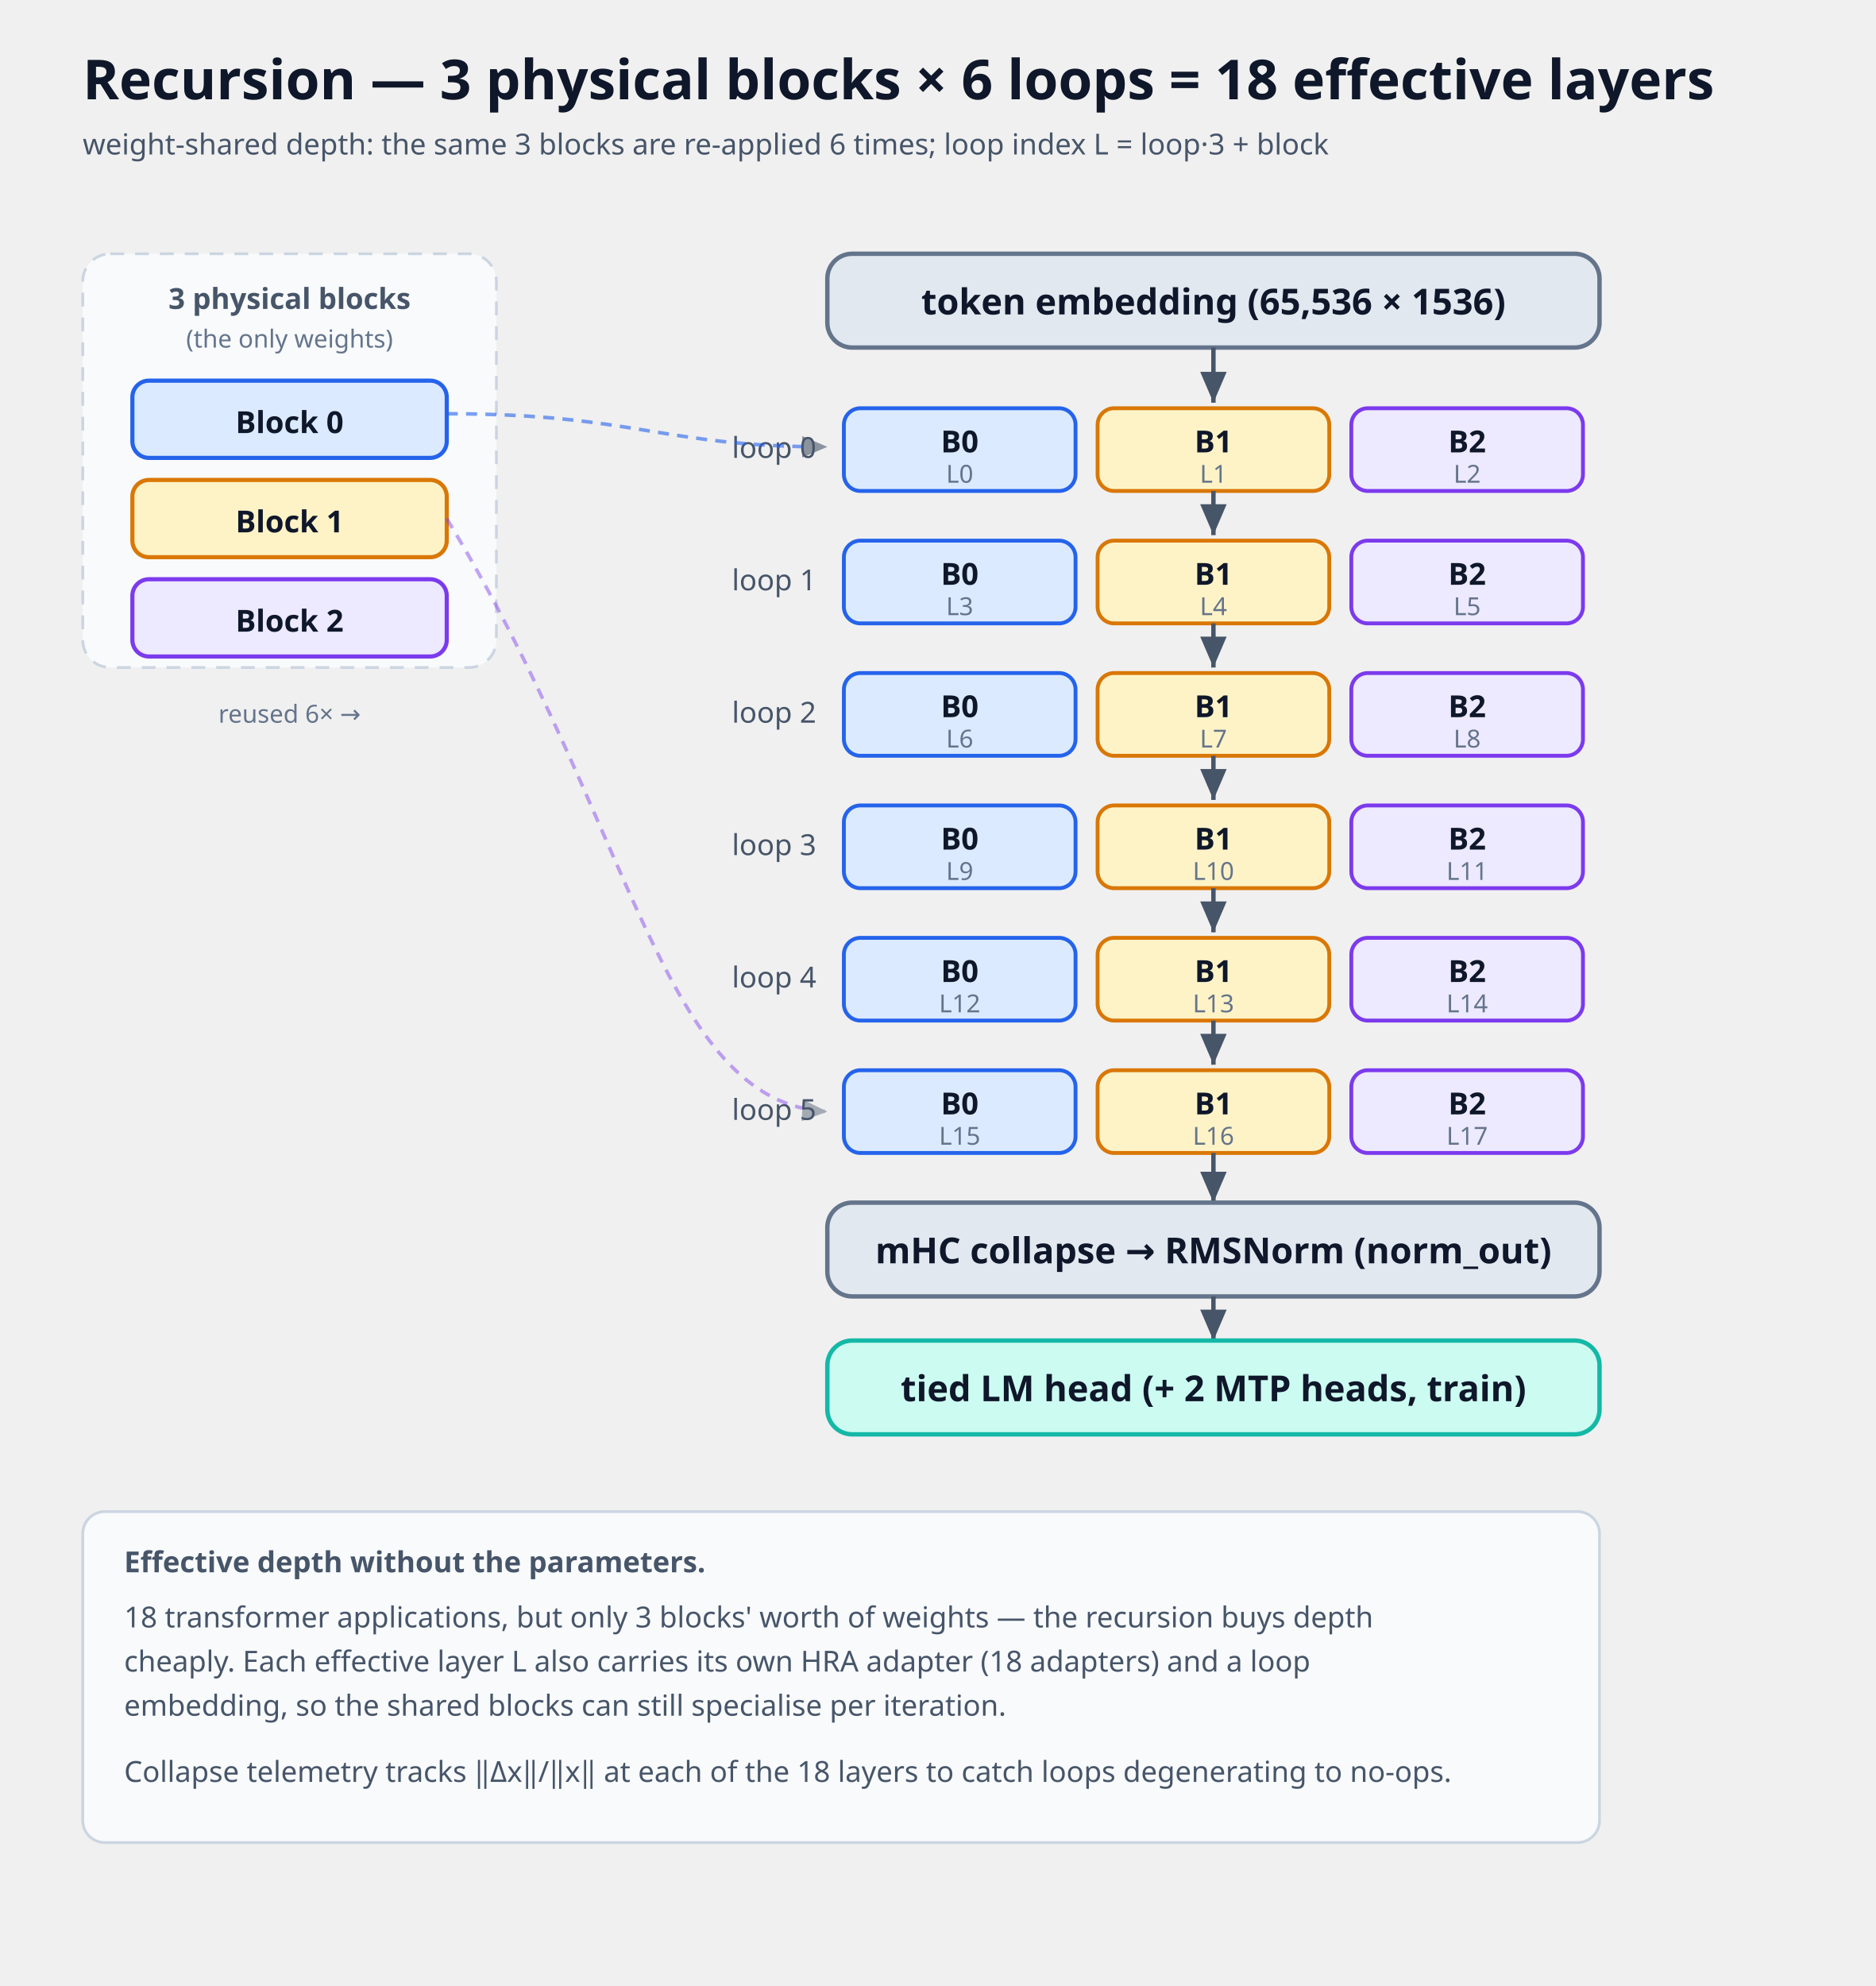
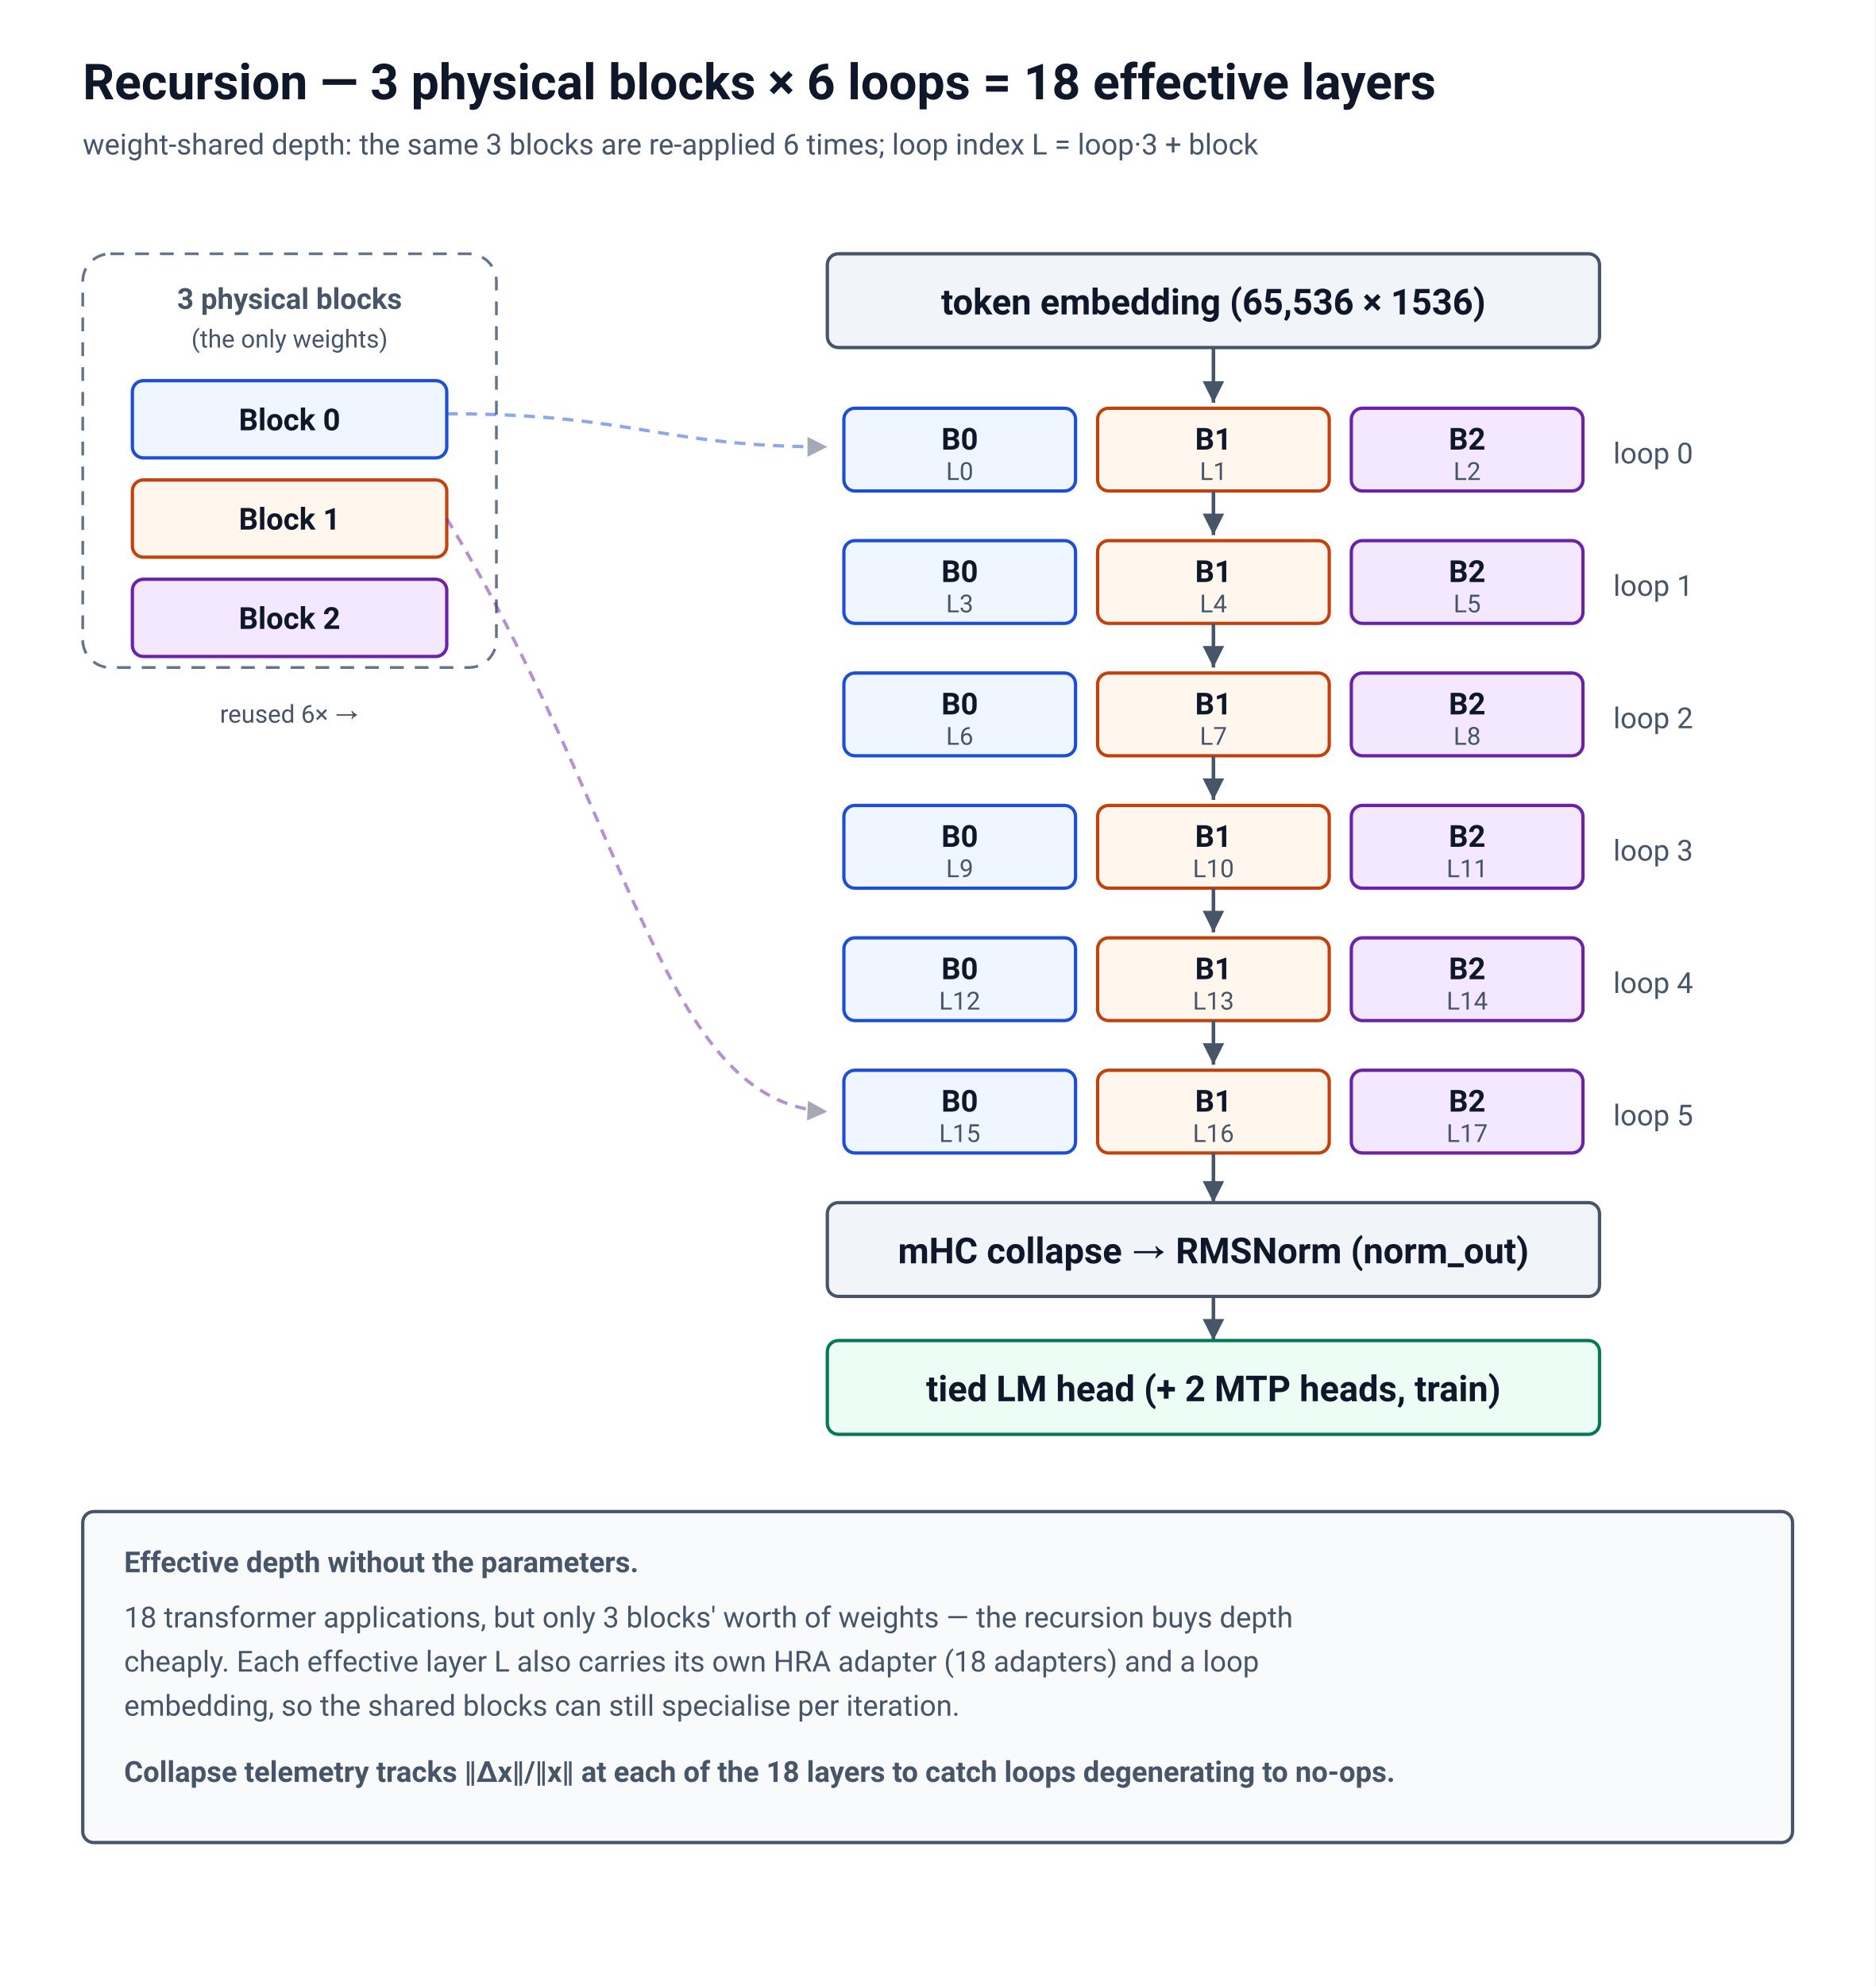
- <svg xmlns="http://www.w3.org/2000/svg" viewBox="0 0 680 720" font-family="'Segoe UI',system-ui,sans-serif">
+ <svg xmlns="http://www.w3.org/2000/svg" viewBox="0 0 680 720">
  <defs>
-     <marker id="arr" markerWidth="9" markerHeight="9" refX="7" refY="3" orient="auto" markerUnits="strokeWidth">
-       <path d="M0,0 L7,3 L0,6 Z" fill="#475569" />
+     <marker id="arr" markerWidth="8" markerHeight="8" refX="6" refY="3" orient="auto" markerUnits="strokeWidth">
+       <path d="M0,0 L6,3 L0,6 Z" fill="#475569" />
    </marker>
    <style>
-       .lbl{font-size:13px;fill:#0f172a;font-weight:600}
-       .sub{font-size:10.5px;fill:#475569}
-       .ttl{font-size:20px;font-weight:700;fill:#0f172a}
-       .e{fill:none;stroke:#475569;stroke-width:1.6;marker-end:url(#arr)}
-       .b0{fill:#dbeafe;stroke:#2563eb}
-       .b1{fill:#fef3c7;stroke:#d97706}
-       .b2{fill:#ede9fe;stroke:#7c3aed}
-       .io{fill:#e2e8f0;stroke:#64748b}
-       .bx{font-size:11px;font-weight:600;fill:#0f172a}
-       .eff{font-size:9px;fill:#64748b}
+       svg { font-family: system-ui, -apple-system, BlinkMacSystemFont, "Segoe UI", Roboto, Helvetica, Arial, sans-serif; }
+       .box { rx: 4; ry: 4; stroke-width: 1.2; }
+       .lbl { font-size: 13px; fill: #0f172a; font-weight: 600; }
+       .sub { font-size: 10.5px; fill: #475569; }
+       .ttl { font-size: 18px; font-weight: 700; fill: #0f172a; }
+       .e { fill: none; stroke: #475569; stroke-width: 1.3; marker-end: url(#arr); }
+       
+       /* Academic Color Palette */
+       .b0 { fill: #eff6ff; stroke: #1d4ed8; }
+       .b1 { fill: #fff7ed; stroke: #c2410c; }
+       .b2 { fill: #f3e8ff; stroke: #6b21a8; }
+       .io { fill: #f1f5f9; stroke: #475569; }
+       .head { fill: #ecfdf5; stroke: #047857; }
+       .note-box { fill: #f8fafc; stroke: #475569; stroke-width: 1.2; }
+       
+       .bx { font-size: 11px; font-weight: 600; fill: #0f172a; }
+       .eff { font-size: 9px; fill: #475569; }
    </style>
  </defs>
+   <rect width="100%" height="100%" fill="#ffffff" />
  <text x="30" y="36" class="ttl">Recursion — 3 physical blocks × 6 loops = 18 effective layers</text>
  <text x="30" y="56" class="sub">weight-shared depth: the same 3 blocks are re-applied 6 times; loop index L = loop·3 + block</text>
-   <rect x="30" y="92" width="150" height="150" rx="10" fill="#f8fafc" stroke="#cbd5e1" stroke-dasharray="5 4" />
+   <rect x="30" y="92" width="150" height="150" rx="10" fill="none" stroke="#64748b" stroke-dasharray="5 4" />
  <text x="105" y="112" text-anchor="middle" class="sub" font-weight="700" fill="#0f172a">3 physical blocks</text>
  <text x="105" y="126" text-anchor="middle" class="eff">(the only weights)</text>
-   <rect class="b0" x="48" y="138" width="114" height="28" rx="6" stroke-width="1.5" />
-   <text x="105" y="157" text-anchor="middle" class="bx">Block 0</text>
-   <rect class="b1" x="48" y="174" width="114" height="28" rx="6" stroke-width="1.5" />
-   <text x="105" y="193" text-anchor="middle" class="bx">Block 1</text>
-   <rect class="b2" x="48" y="210" width="114" height="28" rx="6" stroke-width="1.5" />
-   <text x="105" y="229" text-anchor="middle" class="bx">Block 2</text>
+   <rect class="box b0" x="48" y="138" width="114" height="28" rx="6" stroke-width="1.5" />
+   <text x="105" y="156" text-anchor="middle" class="bx">Block 0</text>
+   <rect class="box b1" x="48" y="174" width="114" height="28" rx="6" stroke-width="1.5" />
+   <text x="105" y="192" text-anchor="middle" class="bx">Block 1</text>
+   <rect class="box b2" x="48" y="210" width="114" height="28" rx="6" stroke-width="1.5" />
+   <text x="105" y="228" text-anchor="middle" class="bx">Block 2</text>
  <text x="105" y="262" text-anchor="middle" class="eff">reused 6× →</text>
-   <rect class="io" x="300" y="92" width="280" height="34" rx="9" stroke-width="1.6" />
+   <rect class="box io" x="300" y="92" width="280" height="34" rx="9" stroke-width="1.6" />
  <text x="440" y="114" text-anchor="middle" class="lbl">token embedding (65,536 × 1536)</text>
  <line class="e" x1="440" y1="126" x2="440" y2="146" />
  <g>
-     <text x="296" y="166" text-anchor="end" class="sub">loop 0</text>
-     <rect class="b0" x="306" y="148" width="84" height="30" rx="6" stroke-width="1.4" />
-     <text x="348" y="164" text-anchor="middle" class="bx">B0</text>
-     <text x="348" y="175" text-anchor="middle" class="eff">L0</text>
-     <rect class="b1" x="398" y="148" width="84" height="30" rx="6" stroke-width="1.4" />
-     <text x="440" y="164" text-anchor="middle" class="bx">B1</text>
-     <text x="440" y="175" text-anchor="middle" class="eff">L1</text>
-     <rect class="b2" x="490" y="148" width="84" height="30" rx="6" stroke-width="1.4" />
-     <text x="532" y="164" text-anchor="middle" class="bx">B2</text>
-     <text x="532" y="175" text-anchor="middle" class="eff">L2</text>
+     <text x="585" y="168" text-anchor="start" class="sub">loop 0</text>
+     <rect class="box b0" x="306" y="148" width="84" height="30" rx="6" stroke-width="1.4" />
+     <text x="348" y="163" text-anchor="middle" class="bx">B0</text>
+     <text x="348" y="174" text-anchor="middle" class="eff">L0</text>
+     <rect class="box b1" x="398" y="148" width="84" height="30" rx="6" stroke-width="1.4" />
+     <text x="440" y="163" text-anchor="middle" class="bx">B1</text>
+     <text x="440" y="174" text-anchor="middle" class="eff">L1</text>
+     <rect class="box b2" x="490" y="148" width="84" height="30" rx="6" stroke-width="1.4" />
+     <text x="532" y="163" text-anchor="middle" class="bx">B2</text>
+     <text x="532" y="174" text-anchor="middle" class="eff">L2</text>
  </g>
  <line class="e" x1="440" y1="178" x2="440" y2="194" />
  <g>
-     <text x="296" y="214" text-anchor="end" class="sub">loop 1</text>
-     <rect class="b0" x="306" y="196" width="84" height="30" rx="6" stroke-width="1.4" />
-     <text x="348" y="212" text-anchor="middle" class="bx">B0</text>
-     <text x="348" y="223" text-anchor="middle" class="eff">L3</text>
-     <rect class="b1" x="398" y="196" width="84" height="30" rx="6" stroke-width="1.4" />
-     <text x="440" y="212" text-anchor="middle" class="bx">B1</text>
-     <text x="440" y="223" text-anchor="middle" class="eff">L4</text>
-     <rect class="b2" x="490" y="196" width="84" height="30" rx="6" stroke-width="1.4" />
-     <text x="532" y="212" text-anchor="middle" class="bx">B2</text>
-     <text x="532" y="223" text-anchor="middle" class="eff">L5</text>
+     <text x="585" y="216" text-anchor="start" class="sub">loop 1</text>
+     <rect class="box b0" x="306" y="196" width="84" height="30" rx="6" stroke-width="1.4" />
+     <text x="348" y="211" text-anchor="middle" class="bx">B0</text>
+     <text x="348" y="222" text-anchor="middle" class="eff">L3</text>
+     <rect class="box b1" x="398" y="196" width="84" height="30" rx="6" stroke-width="1.4" />
+     <text x="440" y="211" text-anchor="middle" class="bx">B1</text>
+     <text x="440" y="222" text-anchor="middle" class="eff">L4</text>
+     <rect class="box b2" x="490" y="196" width="84" height="30" rx="6" stroke-width="1.4" />
+     <text x="532" y="211" text-anchor="middle" class="bx">B2</text>
+     <text x="532" y="222" text-anchor="middle" class="eff">L5</text>
  </g>
  <line class="e" x1="440" y1="226" x2="440" y2="242" />
  <g>
-     <text x="296" y="262" text-anchor="end" class="sub">loop 2</text>
-     <rect class="b0" x="306" y="244" width="84" height="30" rx="6" stroke-width="1.4" />
-     <text x="348" y="260" text-anchor="middle" class="bx">B0</text>
-     <text x="348" y="271" text-anchor="middle" class="eff">L6</text>
-     <rect class="b1" x="398" y="244" width="84" height="30" rx="6" stroke-width="1.4" />
-     <text x="440" y="260" text-anchor="middle" class="bx">B1</text>
-     <text x="440" y="271" text-anchor="middle" class="eff">L7</text>
-     <rect class="b2" x="490" y="244" width="84" height="30" rx="6" stroke-width="1.4" />
-     <text x="532" y="260" text-anchor="middle" class="bx">B2</text>
-     <text x="532" y="271" text-anchor="middle" class="eff">L8</text>
+     <text x="585" y="264" text-anchor="start" class="sub">loop 2</text>
+     <rect class="box b0" x="306" y="244" width="84" height="30" rx="6" stroke-width="1.4" />
+     <text x="348" y="259" text-anchor="middle" class="bx">B0</text>
+     <text x="348" y="270" text-anchor="middle" class="eff">L6</text>
+     <rect class="box b1" x="398" y="244" width="84" height="30" rx="6" stroke-width="1.4" />
+     <text x="440" y="259" text-anchor="middle" class="bx">B1</text>
+     <text x="440" y="270" text-anchor="middle" class="eff">L7</text>
+     <rect class="box b2" x="490" y="244" width="84" height="30" rx="6" stroke-width="1.4" />
+     <text x="532" y="259" text-anchor="middle" class="bx">B2</text>
+     <text x="532" y="270" text-anchor="middle" class="eff">L8</text>
  </g>
  <line class="e" x1="440" y1="274" x2="440" y2="290" />
  <g>
-     <text x="296" y="310" text-anchor="end" class="sub">loop 3</text>
-     <rect class="b0" x="306" y="292" width="84" height="30" rx="6" stroke-width="1.4" />
-     <text x="348" y="308" text-anchor="middle" class="bx">B0</text>
-     <text x="348" y="319" text-anchor="middle" class="eff">L9</text>
-     <rect class="b1" x="398" y="292" width="84" height="30" rx="6" stroke-width="1.4" />
-     <text x="440" y="308" text-anchor="middle" class="bx">B1</text>
-     <text x="440" y="319" text-anchor="middle" class="eff">L10</text>
-     <rect class="b2" x="490" y="292" width="84" height="30" rx="6" stroke-width="1.4" />
-     <text x="532" y="308" text-anchor="middle" class="bx">B2</text>
-     <text x="532" y="319" text-anchor="middle" class="eff">L11</text>
+     <text x="585" y="312" text-anchor="start" class="sub">loop 3</text>
+     <rect class="box b0" x="306" y="292" width="84" height="30" rx="6" stroke-width="1.4" />
+     <text x="348" y="307" text-anchor="middle" class="bx">B0</text>
+     <text x="348" y="318" text-anchor="middle" class="eff">L9</text>
+     <rect class="box b1" x="398" y="292" width="84" height="30" rx="6" stroke-width="1.4" />
+     <text x="440" y="307" text-anchor="middle" class="bx">B1</text>
+     <text x="440" y="318" text-anchor="middle" class="eff">L10</text>
+     <rect class="box b2" x="490" y="292" width="84" height="30" rx="6" stroke-width="1.4" />
+     <text x="532" y="307" text-anchor="middle" class="bx">B2</text>
+     <text x="532" y="318" text-anchor="middle" class="eff">L11</text>
  </g>
  <line class="e" x1="440" y1="322" x2="440" y2="338" />
  <g>
-     <text x="296" y="358" text-anchor="end" class="sub">loop 4</text>
-     <rect class="b0" x="306" y="340" width="84" height="30" rx="6" stroke-width="1.4" />
-     <text x="348" y="356" text-anchor="middle" class="bx">B0</text>
-     <text x="348" y="367" text-anchor="middle" class="eff">L12</text>
-     <rect class="b1" x="398" y="340" width="84" height="30" rx="6" stroke-width="1.4" />
-     <text x="440" y="356" text-anchor="middle" class="bx">B1</text>
-     <text x="440" y="367" text-anchor="middle" class="eff">L13</text>
-     <rect class="b2" x="490" y="340" width="84" height="30" rx="6" stroke-width="1.4" />
-     <text x="532" y="356" text-anchor="middle" class="bx">B2</text>
-     <text x="532" y="367" text-anchor="middle" class="eff">L14</text>
+     <text x="585" y="360" text-anchor="start" class="sub">loop 4</text>
+     <rect class="box b0" x="306" y="340" width="84" height="30" rx="6" stroke-width="1.4" />
+     <text x="348" y="355" text-anchor="middle" class="bx">B0</text>
+     <text x="348" y="366" text-anchor="middle" class="eff">L12</text>
+     <rect class="box b1" x="398" y="340" width="84" height="30" rx="6" stroke-width="1.4" />
+     <text x="440" y="355" text-anchor="middle" class="bx">B1</text>
+     <text x="440" y="366" text-anchor="middle" class="eff">L13</text>
+     <rect class="box b2" x="490" y="340" width="84" height="30" rx="6" stroke-width="1.4" />
+     <text x="532" y="355" text-anchor="middle" class="bx">B2</text>
+     <text x="532" y="366" text-anchor="middle" class="eff">L14</text>
  </g>
  <line class="e" x1="440" y1="370" x2="440" y2="386" />
  <g>
-     <text x="296" y="406" text-anchor="end" class="sub">loop 5</text>
-     <rect class="b0" x="306" y="388" width="84" height="30" rx="6" stroke-width="1.4" />
-     <text x="348" y="404" text-anchor="middle" class="bx">B0</text>
-     <text x="348" y="415" text-anchor="middle" class="eff">L15</text>
-     <rect class="b1" x="398" y="388" width="84" height="30" rx="6" stroke-width="1.4" />
-     <text x="440" y="404" text-anchor="middle" class="bx">B1</text>
-     <text x="440" y="415" text-anchor="middle" class="eff">L16</text>
-     <rect class="b2" x="490" y="388" width="84" height="30" rx="6" stroke-width="1.4" />
-     <text x="532" y="404" text-anchor="middle" class="bx">B2</text>
-     <text x="532" y="415" text-anchor="middle" class="eff">L17</text>
+     <text x="585" y="408" text-anchor="start" class="sub">loop 5</text>
+     <rect class="box b0" x="306" y="388" width="84" height="30" rx="6" stroke-width="1.4" />
+     <text x="348" y="403" text-anchor="middle" class="bx">B0</text>
+     <text x="348" y="414" text-anchor="middle" class="eff">L15</text>
+     <rect class="box b1" x="398" y="388" width="84" height="30" rx="6" stroke-width="1.4" />
+     <text x="440" y="403" text-anchor="middle" class="bx">B1</text>
+     <text x="440" y="414" text-anchor="middle" class="eff">L16</text>
+     <rect class="box b2" x="490" y="388" width="84" height="30" rx="6" stroke-width="1.4" />
+     <text x="532" y="403" text-anchor="middle" class="bx">B2</text>
+     <text x="532" y="414" text-anchor="middle" class="eff">L17</text>
  </g>
  <line class="e" x1="440" y1="418" x2="440" y2="436" />
-   <path d="M162,150 C230,150 240,162 300,162" fill="none" stroke="#2563eb" stroke-width="1.3" stroke-dasharray="4 3" marker-end="url(#arr)" opacity="0.6" />
-   <path d="M162,188 C230,300 240,400 300,403" fill="none" stroke="#7c3aed" stroke-width="1.3" stroke-dasharray="4 3" marker-end="url(#arr)" opacity="0.45" />
-   <rect class="io" x="300" y="436" width="280" height="34" rx="9" stroke-width="1.6" />
+   <path d="M162,150 C230,150 240,162 300,162" fill="none" stroke="#1d4ed8" stroke-width="1.2" stroke-dasharray="4 3" marker-end="url(#arr)" opacity="0.5" />
+   <path d="M162,188 C230,300 240,400 300,403" fill="none" stroke="#6b21a8" stroke-width="1.2" stroke-dasharray="4 3" marker-end="url(#arr)" opacity="0.5" />
+   <rect class="box io" x="300" y="436" width="280" height="34" rx="9" stroke-width="1.6" />
  <text x="440" y="458" text-anchor="middle" class="lbl">mHC collapse → RMSNorm (norm_out)</text>
  <line class="e" x1="440" y1="470" x2="440" y2="486" />
-   <rect x="300" y="486" width="280" height="34" rx="9" fill="#ccfbf1" stroke="#14b8a6" stroke-width="1.6" />
+   <rect class="box head" x="300" y="486" width="280" height="34" rx="9" stroke-width="1.6" />
  <text x="440" y="508" text-anchor="middle" class="lbl">tied LM head  (+ 2 MTP heads, train)</text>
-   <rect x="30" y="548" width="550" height="120" rx="8" fill="#f8fafc" stroke="#cbd5e1" />
+   <rect x="30" y="548" width="620" height="120" rx="8" class="box note-box" />
  <text x="45" y="570" class="sub" font-weight="700" fill="#0f172a">Effective depth without the parameters.</text>
-   <text x="45" y="590" class="sub">18 transformer applications, but only 3 blocks' worth of weights — the recursion buys depth</text>
-   <text x="45" y="606" class="sub">cheaply. Each effective layer L also carries its own HRA adapter (18 adapters) and a loop</text>
-   <text x="45" y="622" class="sub">embedding, so the shared blocks can still specialise per iteration.</text>
-   <text x="45" y="646" class="sub" fill="#7c3aed">Collapse telemetry tracks ‖Δx‖/‖x‖ at each of the 18 layers to catch loops degenerating to no-ops.</text>
+   <text x="45" y="590" class="sub" fill="#334155">18 transformer applications, but only 3 blocks' worth of weights — the recursion buys depth</text>
+   <text x="45" y="606" class="sub" fill="#334155">cheaply. Each effective layer L also carries its own HRA adapter (18 adapters) and a loop</text>
+   <text x="45" y="622" class="sub" fill="#334155">embedding, so the shared blocks can still specialise per iteration.</text>
+   <text x="45" y="646" class="sub" fill="#6b21a8" font-weight="600">Collapse telemetry tracks ‖Δx‖/‖x‖ at each of the 18 layers to catch loops degenerating to no-ops.</text>
</svg>
